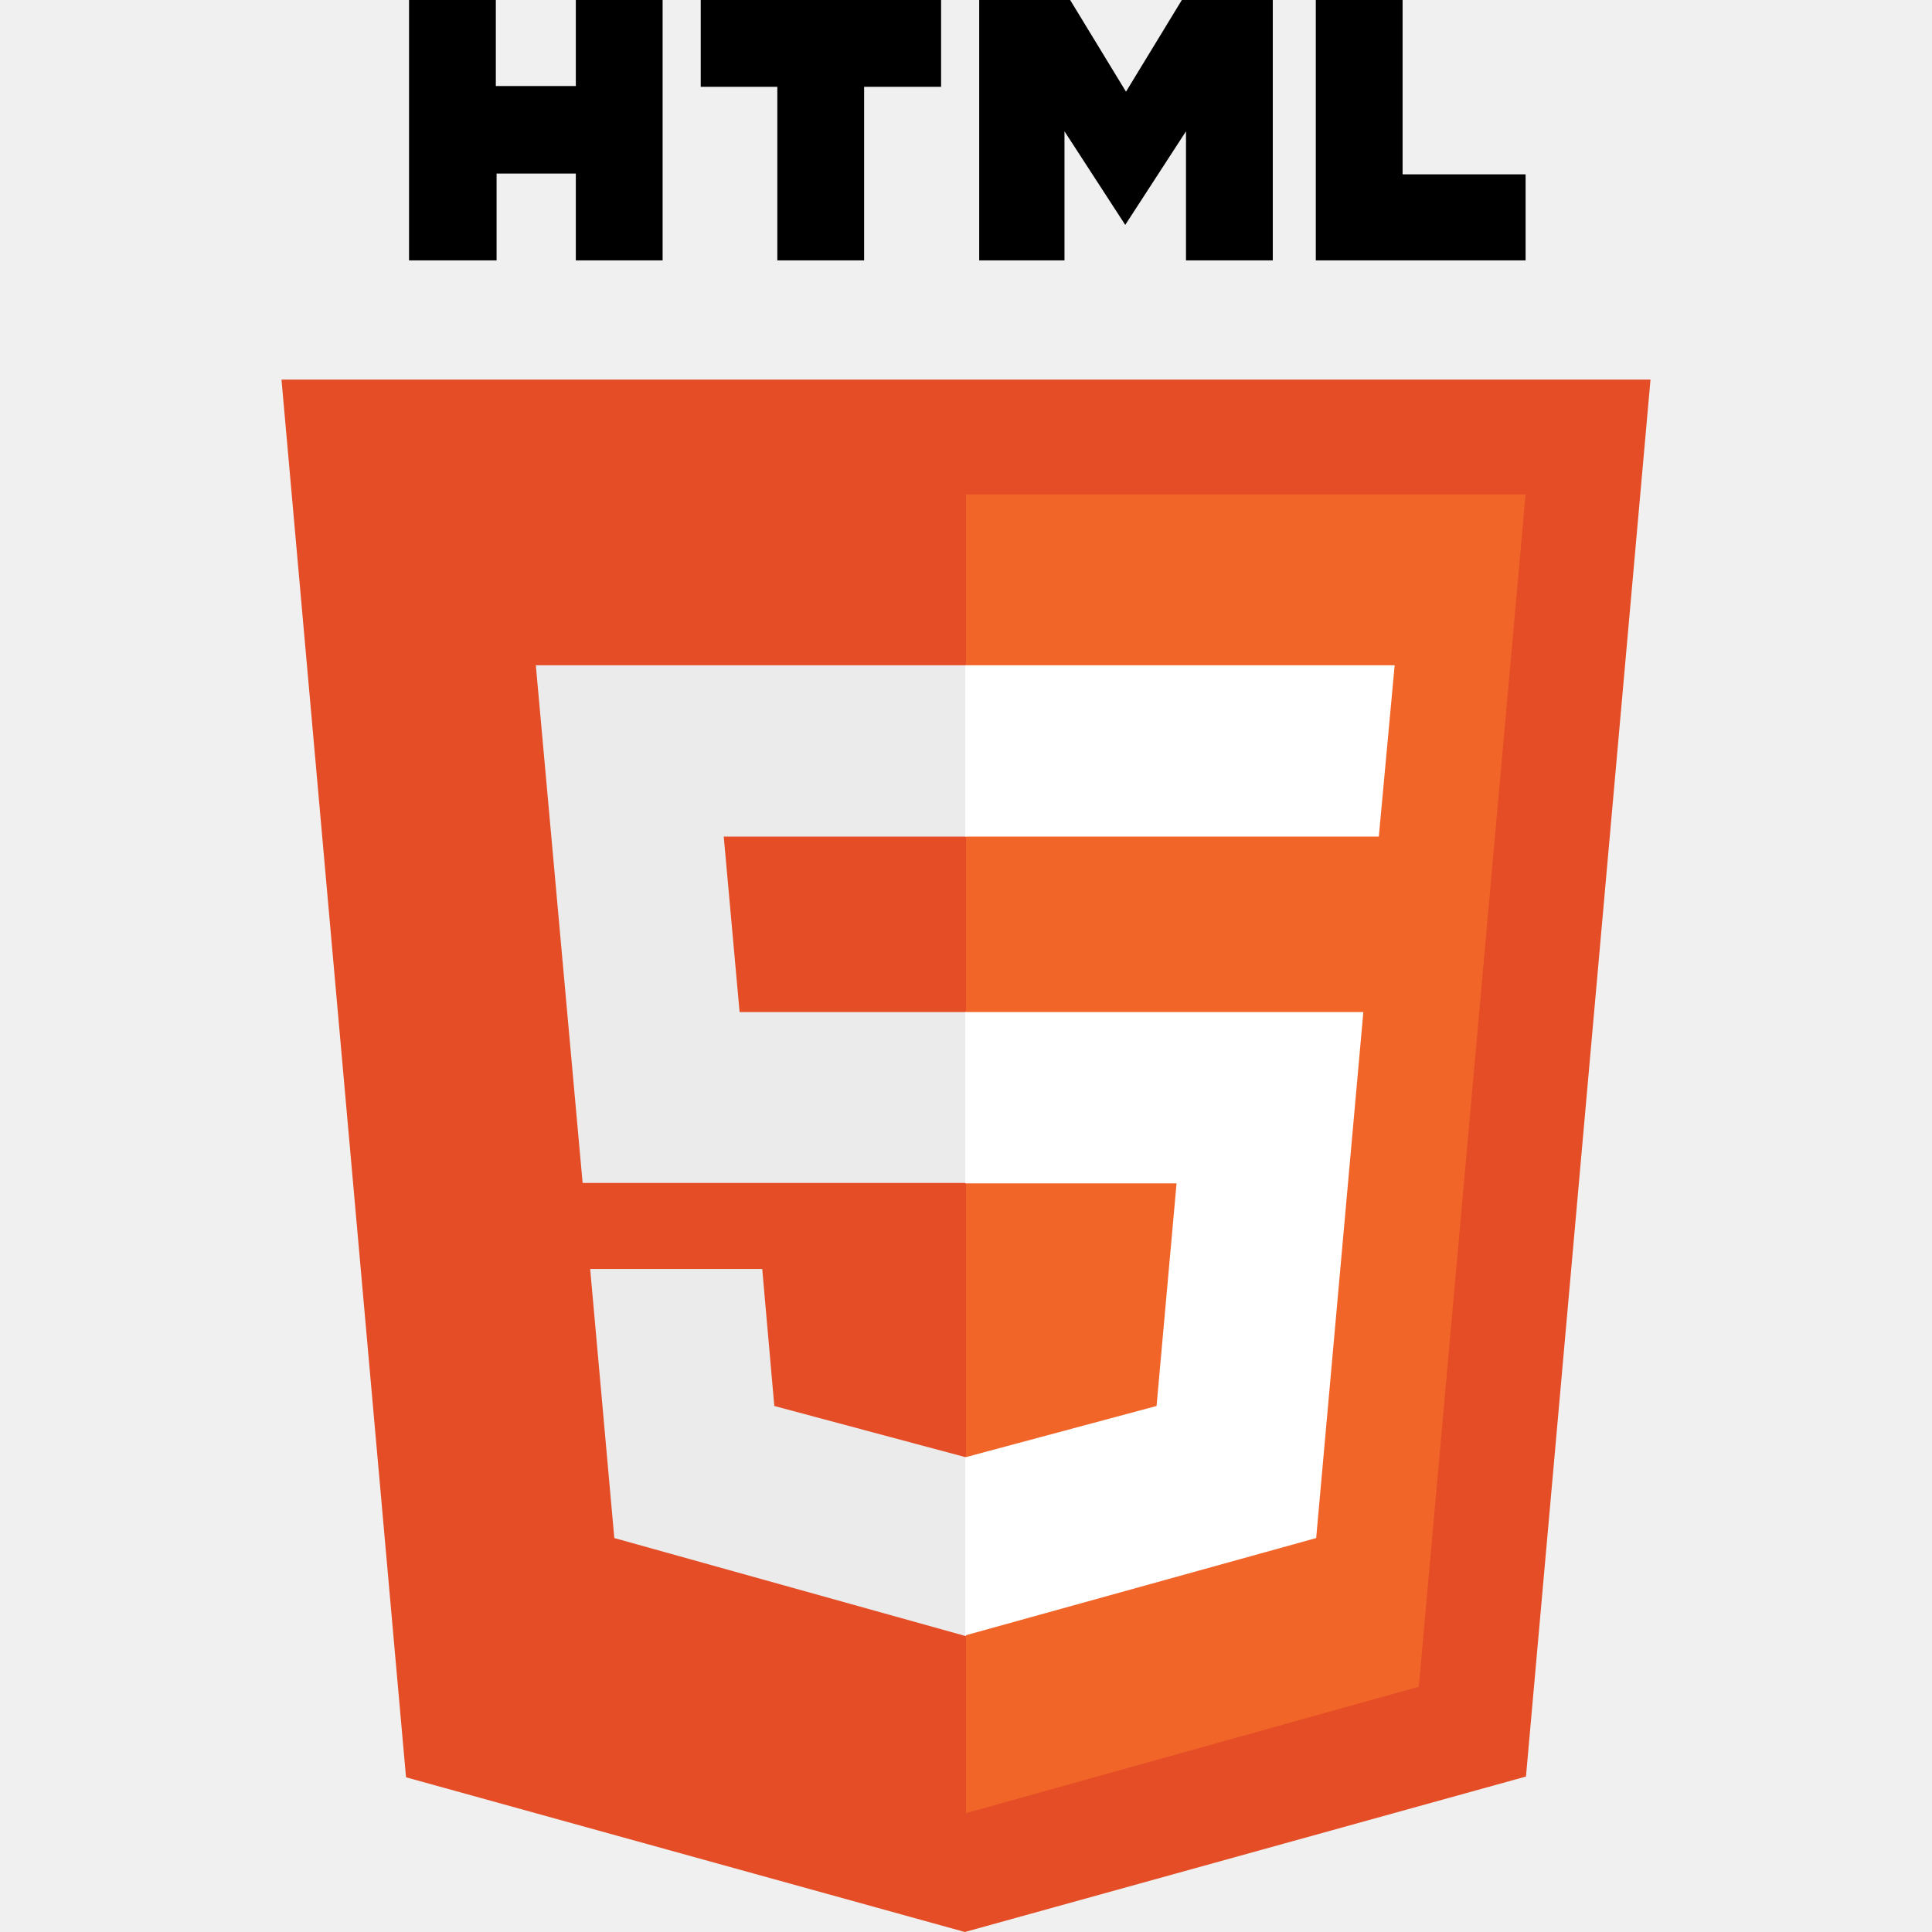
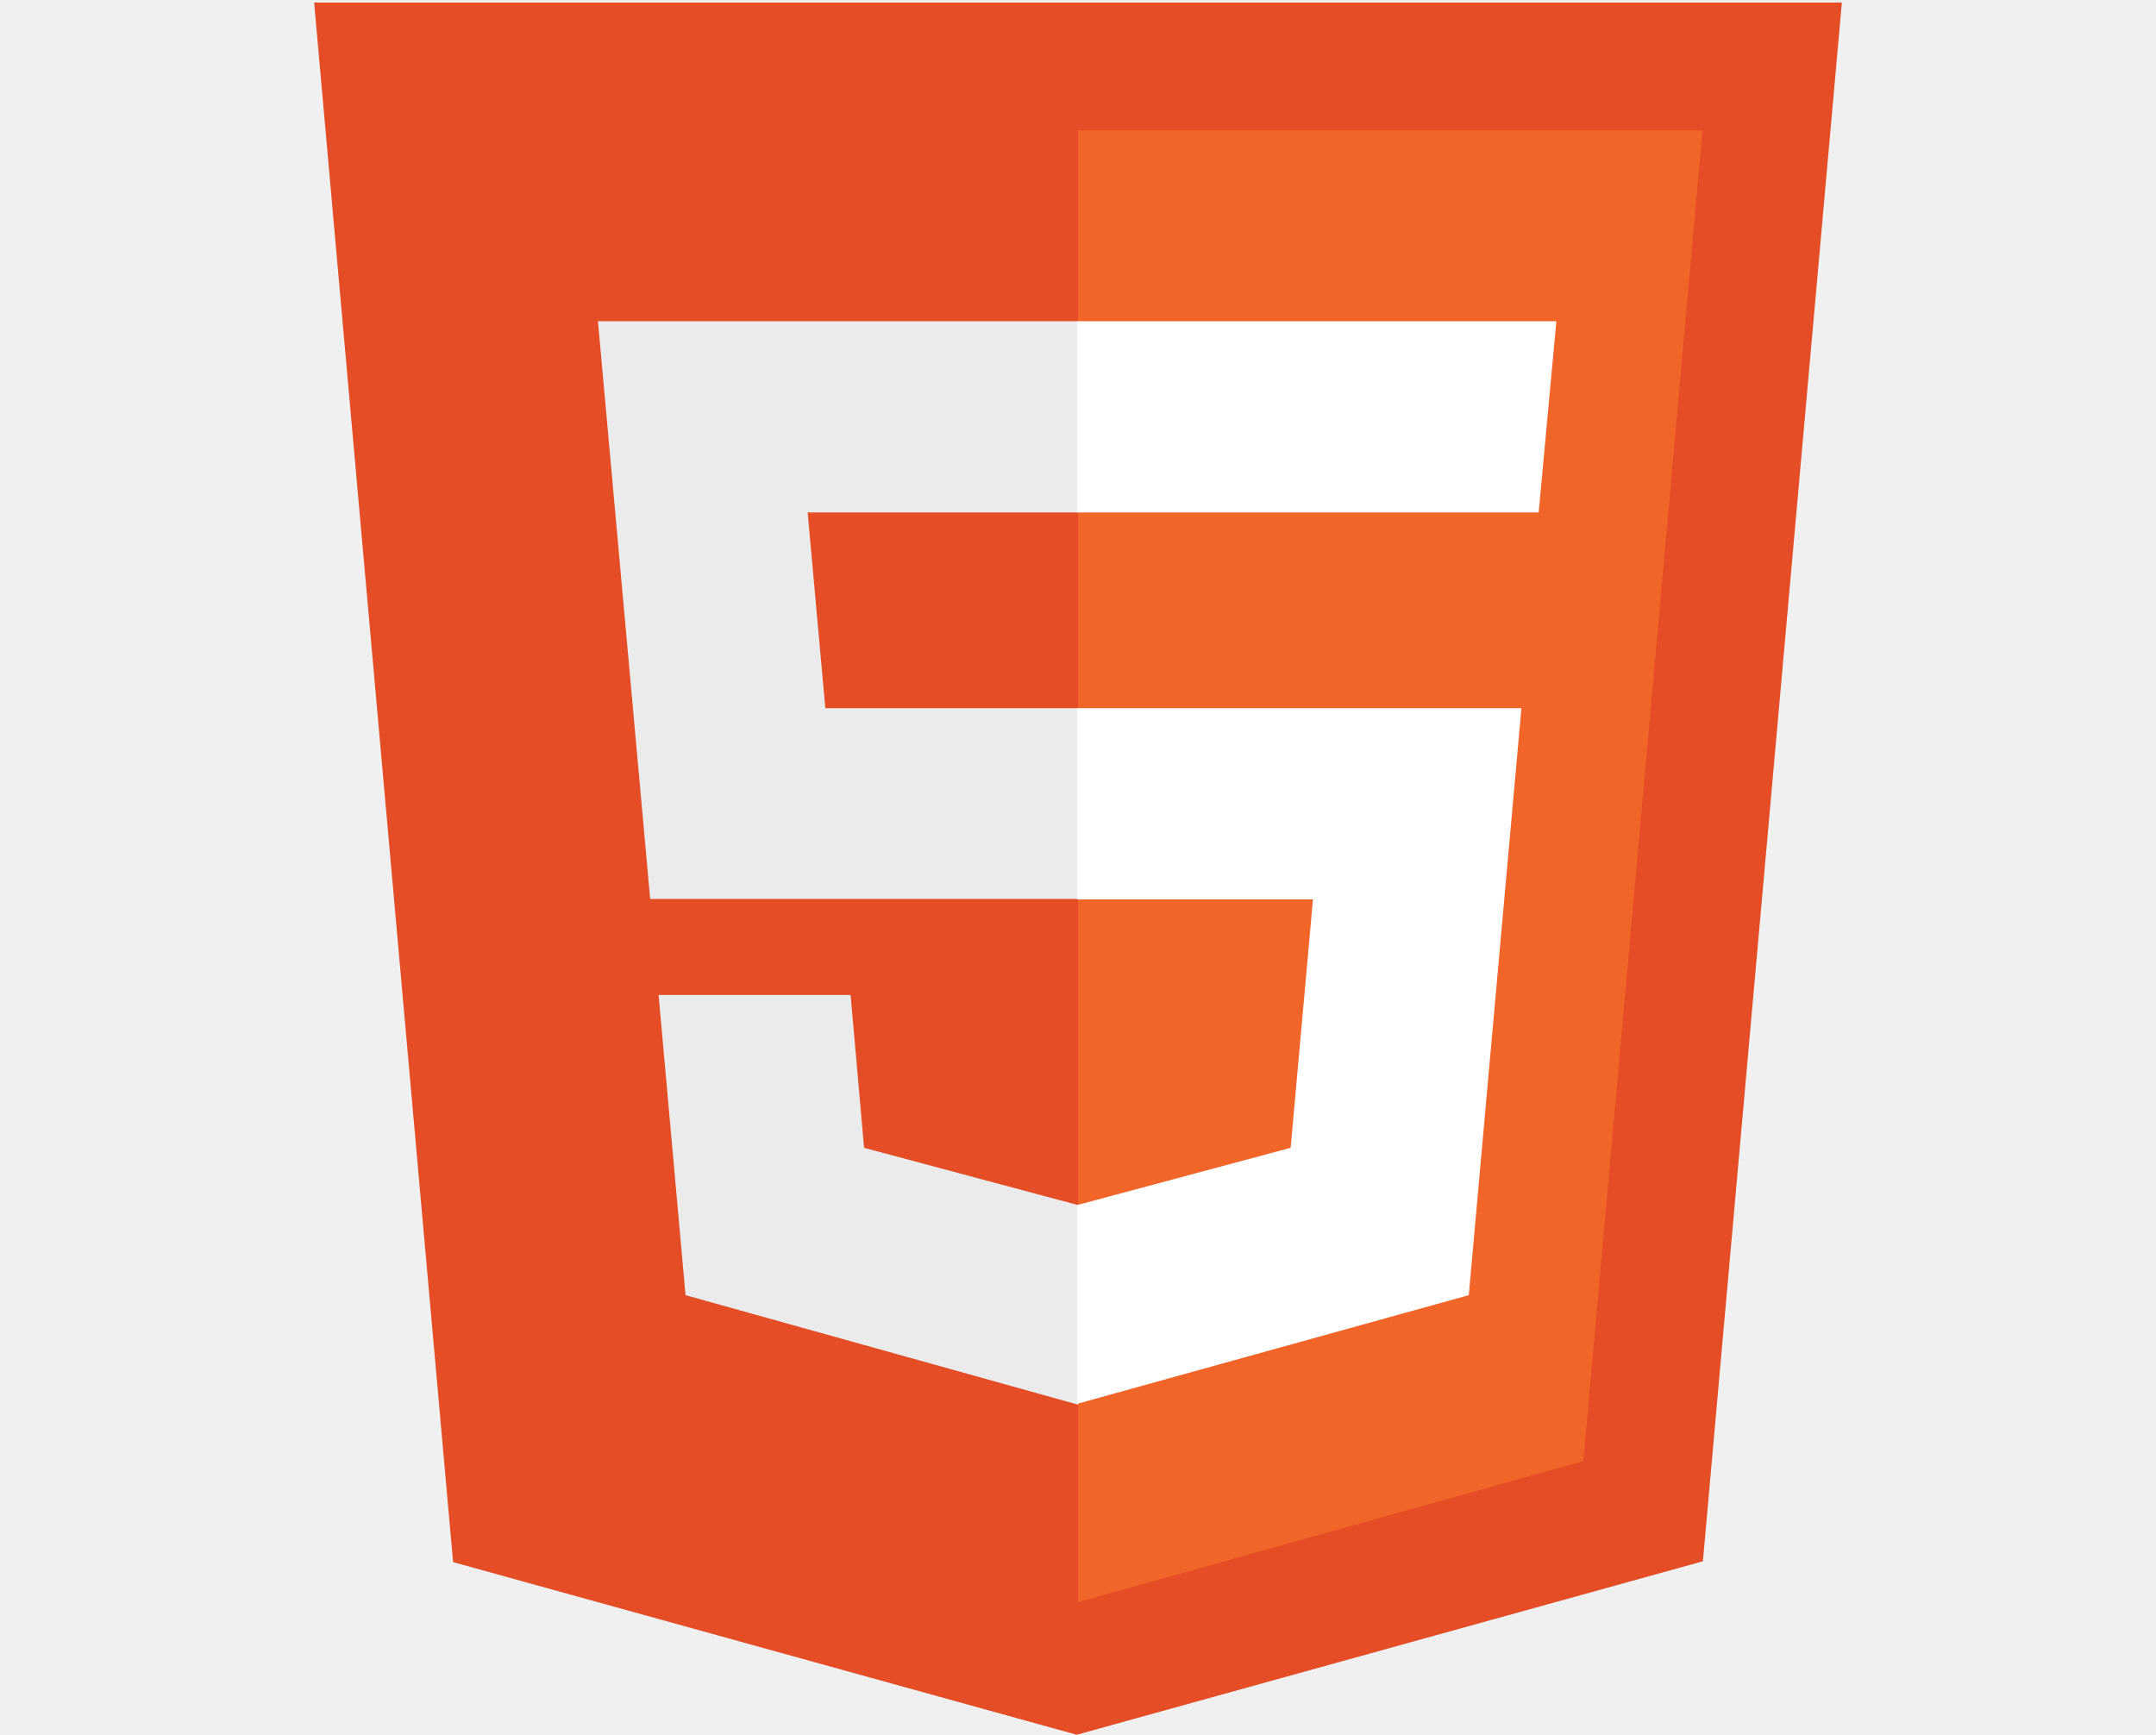
- <svg xmlns="http://www.w3.org/2000/svg" viewBox="0 0 512 512">
-   <path d="M108.4 0h23v22.8h21.2V0h23v69h-23V46h-21v23h-23.2M206 23h-20.3V0h63.7v23H229v46h-23M259.5 0h24.1l14.8 24.3L313.2 0h24.1v69h-23V34.8l-16.1 24.8l-16.1-24.8v34.2h-22.6M348.7 0h23v46.2h32.6V69h-55.6" />
+ <svg xmlns="http://www.w3.org/2000/svg" viewBox="0 100 512 412">
  <path fill="#e44d26" d="M107.6 471l-33-370.4h362.8l-33 370.2L255.7 512" />
  <path fill="#f16529" d="M256 480.5V131H404.3L376 447" />
  <path fill="#ebebeb" d="M142 176.3h114v45.4h-64.2l4.2 46.5h60v45.3H154.4M156.4 336.3H202l3.2 36.3 50.8 13.6v47.4l-93.2-26" />
  <path fill="#fff" d="M369.6 176.3H255.8v45.4h109.6M361.3 268.2H255.8v45.4h56l-5.3 59-50.7 13.6v47.2l93-25.8" />
</svg>
